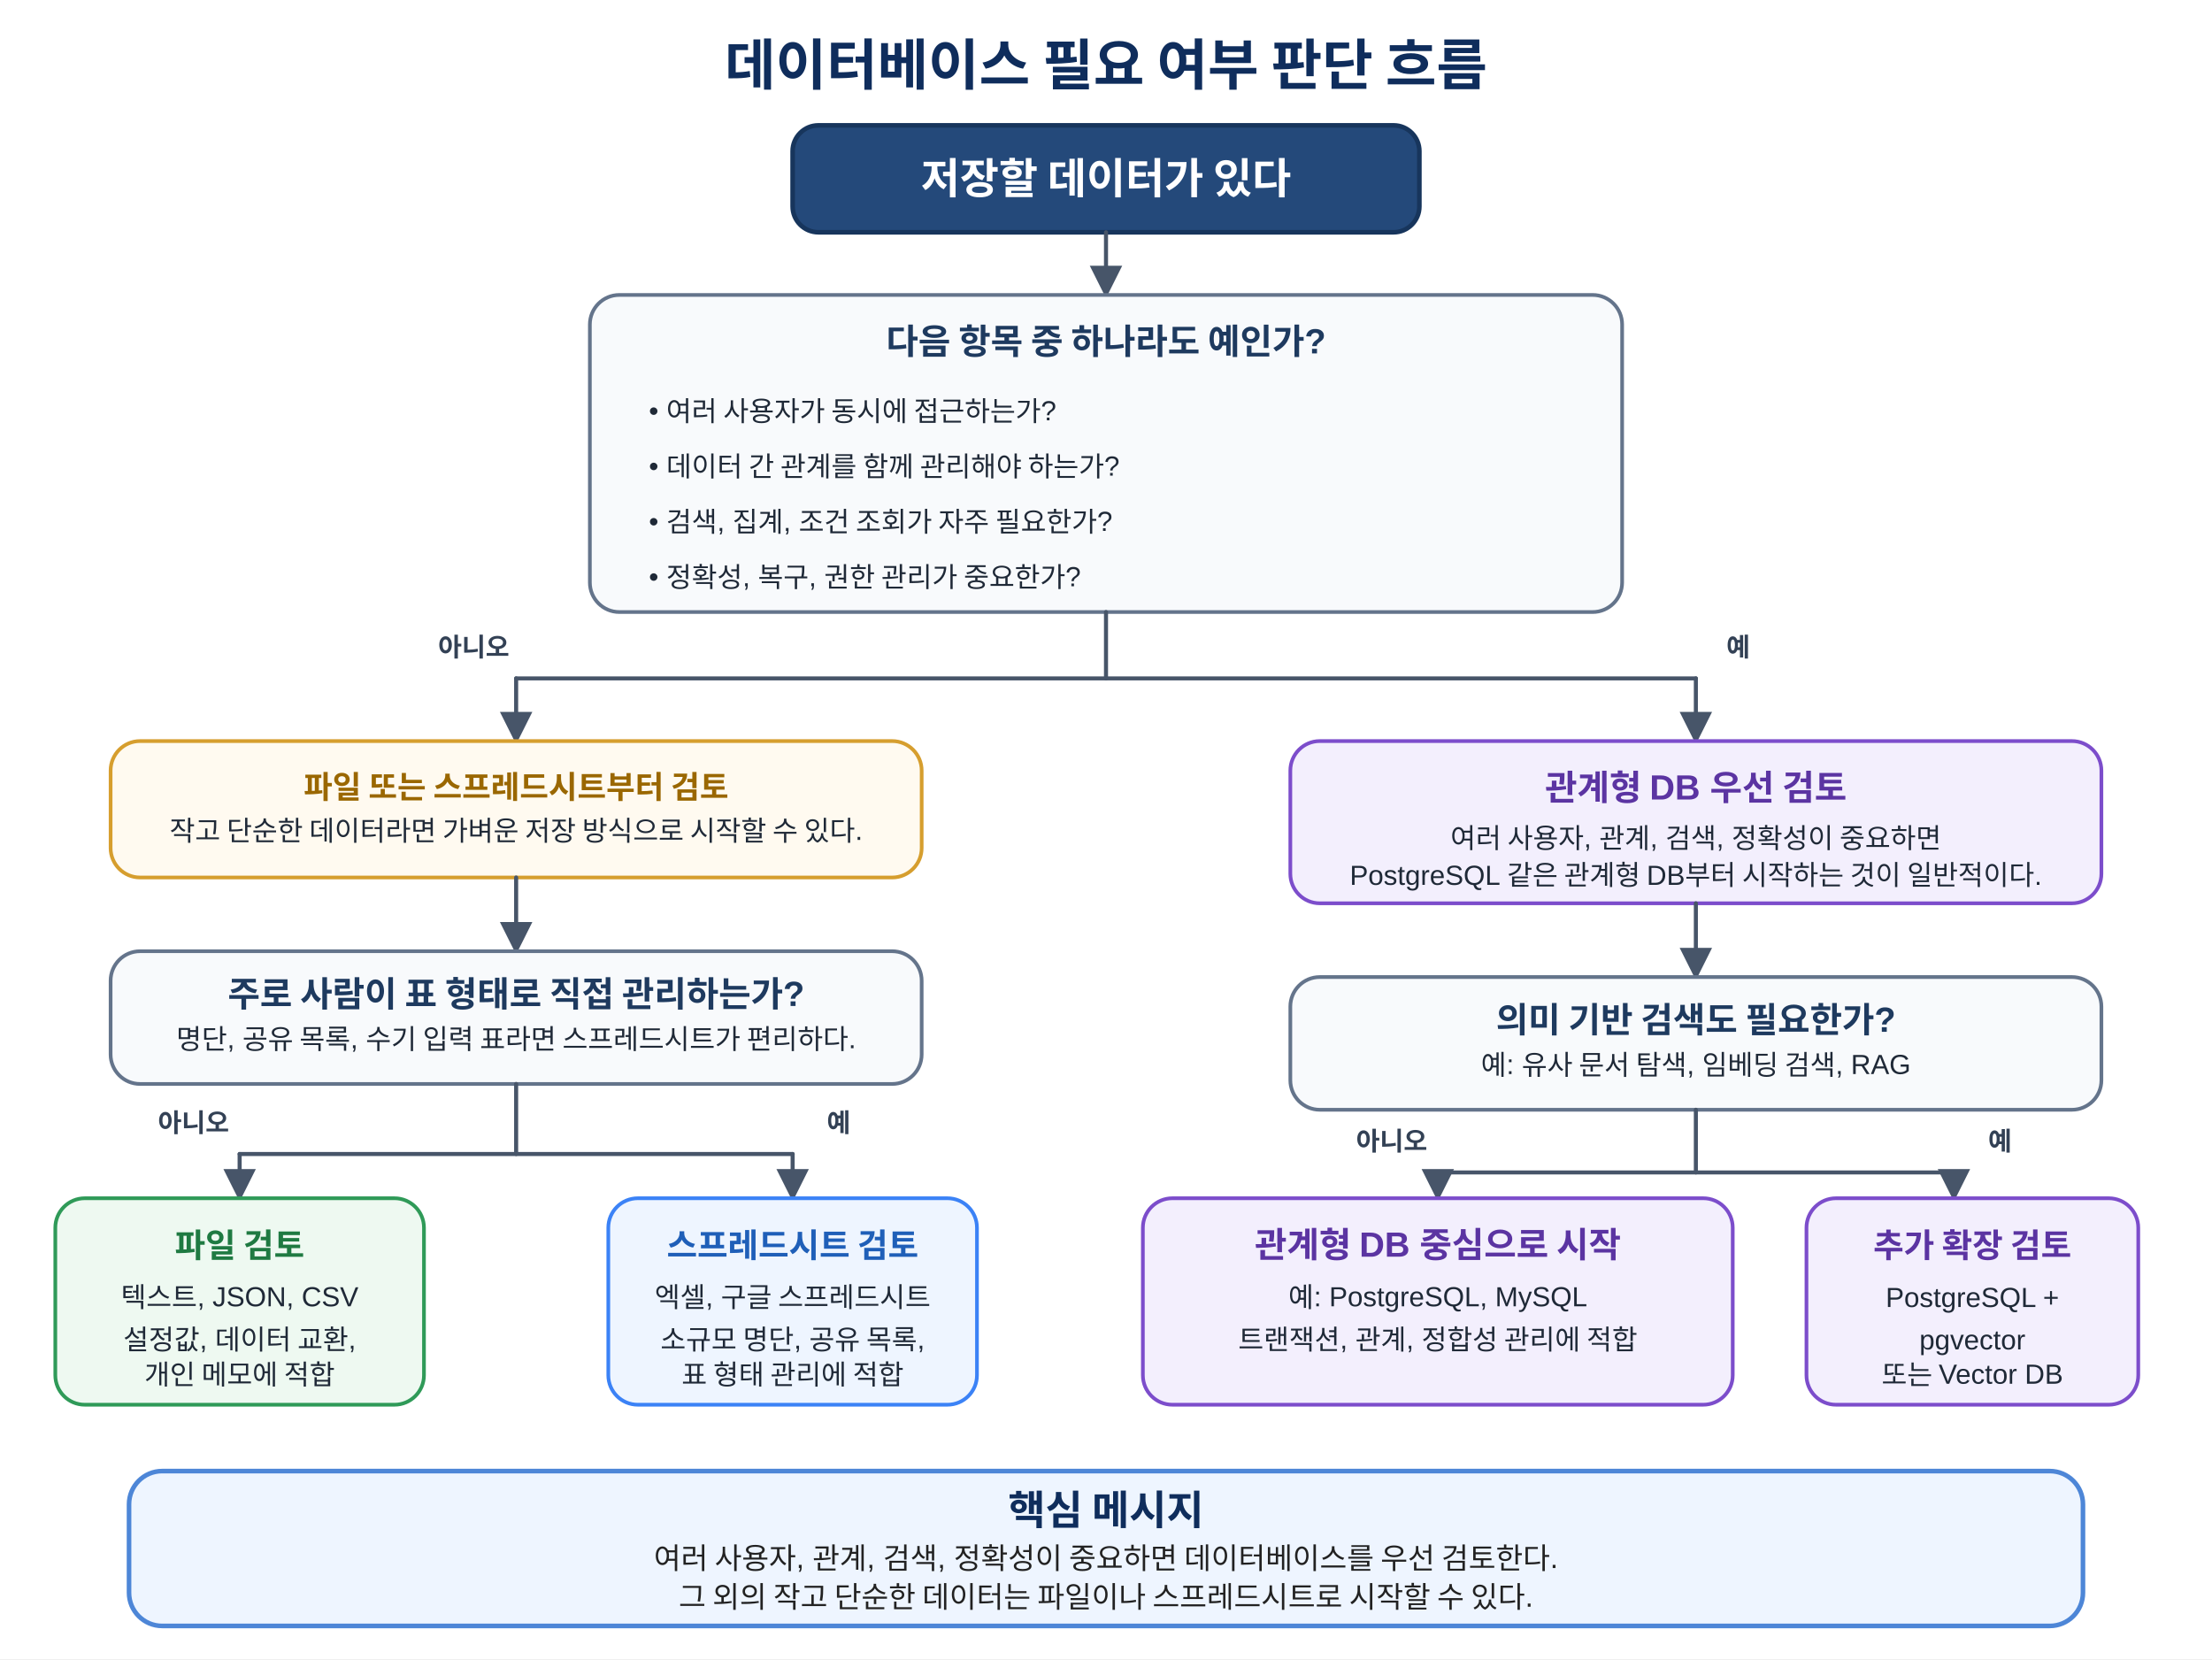
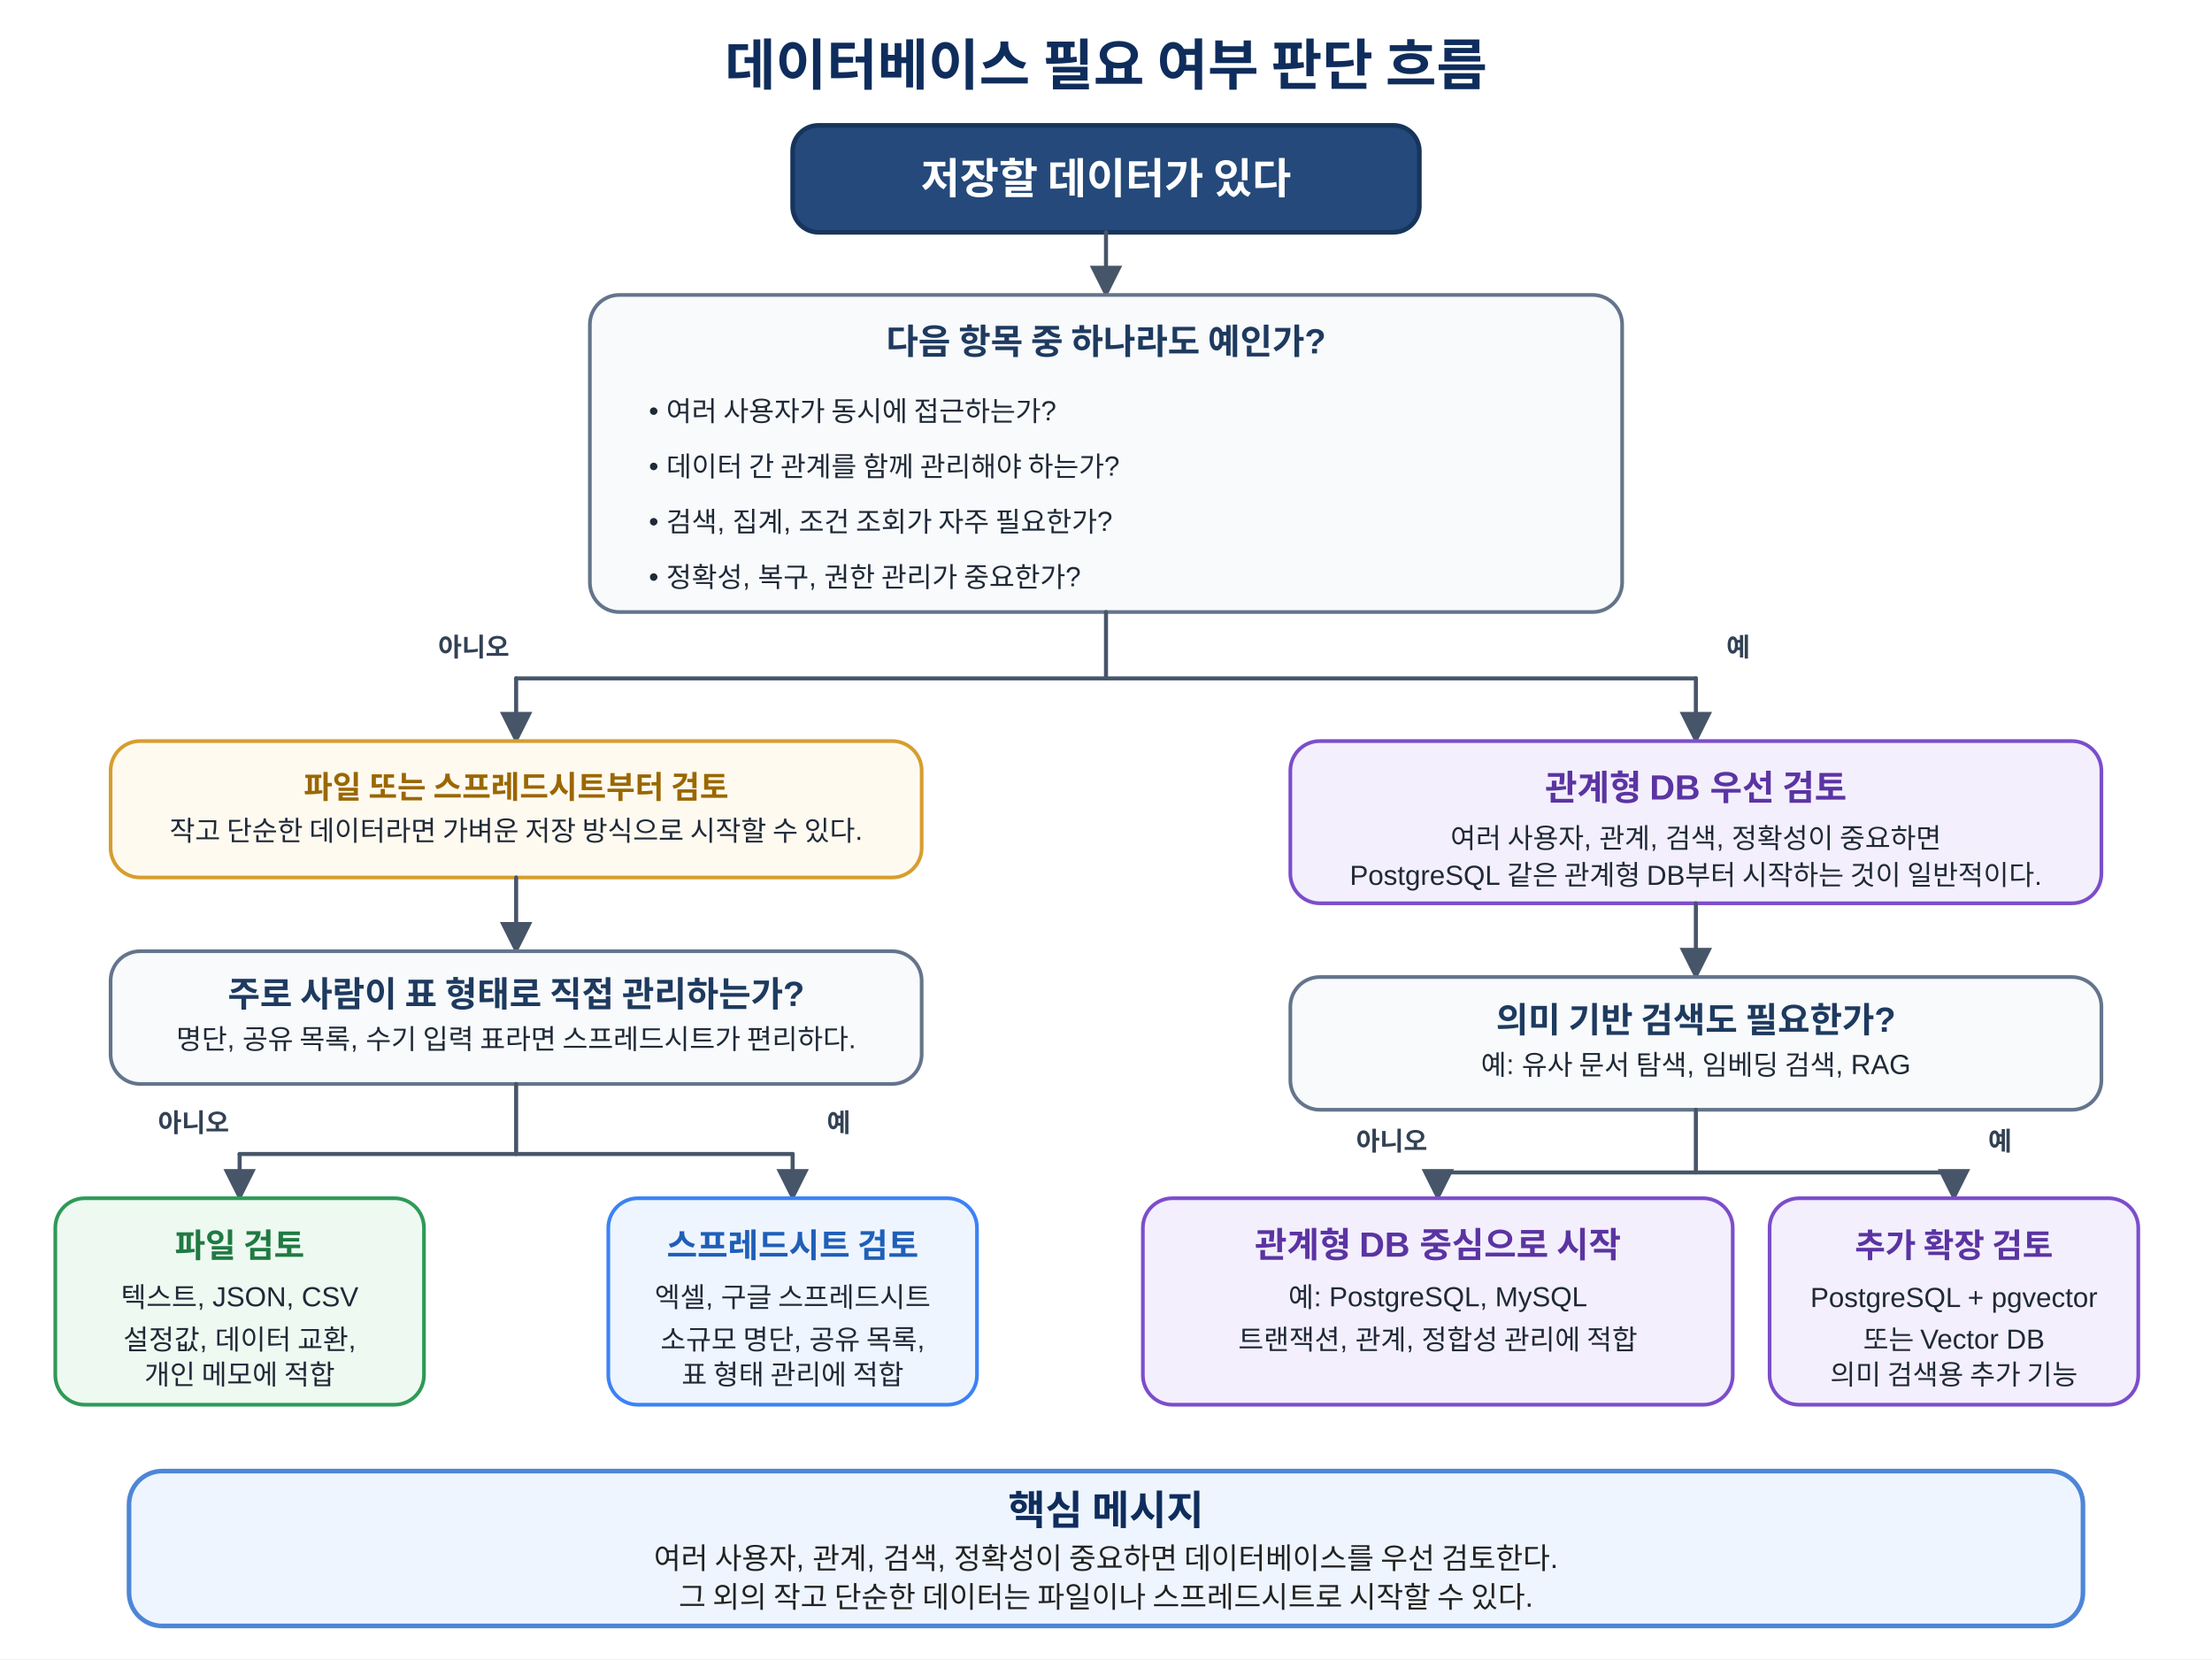
<svg xmlns="http://www.w3.org/2000/svg" width="1200" height="900" viewBox="0 0 1200 900" role="img" aria-labelledby="title desc">
  <defs>
    <marker id="arrow" viewBox="0 0 10 10" refX="9" refY="5" markerWidth="8" markerHeight="8" orient="auto">
      <path d="M 0 0 L 10 5 L 0 10 z" fill="#475569" />
    </marker>
    <style>
      text { font-family: "Malgun Gothic", "Apple SD Gothic Neo", "Noto Sans KR", Arial, sans-serif; fill: #1f2937; }
      .title { font-size: 30px; font-weight: 700; fill: #0f2d5c; }
      .main { fill: #24497a; stroke: #17355c; stroke-width: 2.5; }
      .main-text { font-size: 23px; font-weight: 700; fill: #ffffff; }
      .question { fill: #f8fafc; stroke: #64748b; stroke-width: 2; }
      .question-head { font-size: 19px; font-weight: 700; fill: #1e3a5f; }
      .question-body { font-size: 15px; }
      .db-box { fill: #f3effd; stroke: #7c4dcb; stroke-width: 2; }
      .db-head { font-size: 19px; font-weight: 700; fill: #5b34a2; }
      .db-text { font-size: 15px; }
      .sheet-box { fill: #eef5ff; stroke: #3b82f6; stroke-width: 2; }
      .sheet-head { font-size: 18px; font-weight: 700; fill: #1f5fb8; }
      .file-box { fill: #eef9f1; stroke: #2f9a58; stroke-width: 2; }
      .file-head { font-size: 18px; font-weight: 700; fill: #1f7a42; }
      .hint-box { fill: #fffaf0; stroke: #d69e2e; stroke-width: 2; }
      .hint-head { font-size: 17px; font-weight: 700; fill: #9a6700; }
      .label { font-size: 14px; font-weight: 700; fill: #334155; }
      .message-box { fill: #eef5ff; stroke: #4d86d7; stroke-width: 2.5; }
      .message-title { font-size: 22px; font-weight: 700; fill: #0f2d5c; }
      .message-text { font-size: 16px; fill: #222222; }
      .line { stroke: #475569; stroke-width: 2.2; fill: none; stroke-linecap: round; marker-end: url(#arrow); }
      .line-noarrow { stroke: #475569; stroke-width: 2.2; fill: none; stroke-linecap: round; }
    </style>
  </defs>
  <rect width="1200" height="900" fill="#ffffff" />
  <text x="600" y="46" text-anchor="middle" class="title">데이터베이스 필요 여부 판단 흐름</text>
  <rect x="430" y="68" width="340" height="58" rx="14" ry="14" class="main" />
  <text x="600" y="105" text-anchor="middle" class="main-text">저장할 데이터가 있다</text>
  <line x1="600" y1="126" x2="600" y2="160" class="line" />
  <rect x="320" y="160" width="560" height="172" rx="16" ry="16" class="question" />
  <text x="600" y="192" text-anchor="middle" class="question-head">다음 항목 중 하나라도 예인가?</text>
  <text x="352" y="228" class="question-body">• 여러 사용자가 동시에 접근하는가?</text>
  <text x="352" y="258" class="question-body">• 데이터 간 관계를 함께 관리해야 하는가?</text>
  <text x="352" y="288" class="question-body">• 검색, 집계, 조건 조회가 자주 필요한가?</text>
  <text x="352" y="318" class="question-body">• 정확성, 복구, 권한 관리가 중요한가?</text>
  <line x1="600" y1="332" x2="600" y2="368" class="line-noarrow" />
  <line x1="280" y1="368" x2="920" y2="368" class="line-noarrow" />
  <line x1="280" y1="368" x2="280" y2="402" class="line" />
  <line x1="920" y1="368" x2="920" y2="402" class="line" />
  <text x="257" y="356" text-anchor="middle" class="label">아니오</text>
  <text x="943" y="356" text-anchor="middle" class="label">예</text>
  <rect x="60" y="402" width="440" height="74" rx="16" ry="16" class="hint-box" />
  <text x="280" y="433" text-anchor="middle" class="hint-head">파일 또는 스프레드시트부터 검토</text>
  <text x="280" y="456" text-anchor="middle" class="question-body">작고 단순한 데이터라면 가벼운 저장 방식으로 시작할 수 있다.</text>
  <line x1="280" y1="476" x2="280" y2="516" class="line" />
  <rect x="60" y="516" width="440" height="72" rx="16" ry="16" class="question" />
  <text x="280" y="546" text-anchor="middle" class="question-head">주로 사람이 표 형태로 직접 관리하는가?</text>
  <text x="280" y="569" text-anchor="middle" class="question-body">명단, 공유 목록, 수기 입력 표라면 스프레드시트가 편리하다.</text>
  <line x1="280" y1="588" x2="280" y2="626" class="line-noarrow" />
  <line x1="130" y1="626" x2="430" y2="626" class="line-noarrow" />
  <line x1="130" y1="626" x2="130" y2="650" class="line" />
  <line x1="430" y1="626" x2="430" y2="650" class="line" />
  <text x="105" y="614" text-anchor="middle" class="label">아니오</text>
  <text x="455" y="614" text-anchor="middle" class="label">예</text>
  <rect x="30" y="650" width="200" height="112" rx="16" ry="16" class="file-box" />
  <text x="130" y="682" text-anchor="middle" class="file-head">파일 검토</text>
  <text x="130" y="709" text-anchor="middle" class="question-body">텍스트, JSON, CSV</text>
  <text x="130" y="732" text-anchor="middle" class="question-body">설정값, 데이터 교환,</text>
  <text x="130" y="751" text-anchor="middle" class="question-body">개인 메모에 적합</text>
  <rect x="330" y="650" width="200" height="112" rx="16" ry="16" class="sheet-box" />
  <text x="430" y="682" text-anchor="middle" class="sheet-head">스프레드시트 검토</text>
  <text x="430" y="709" text-anchor="middle" class="question-body">엑셀, 구글 스프레드시트</text>
  <text x="430" y="732" text-anchor="middle" class="question-body">소규모 명단, 공유 목록,</text>
  <text x="430" y="751" text-anchor="middle" class="question-body">표 형태 관리에 적합</text>
  <rect x="700" y="402" width="440" height="88" rx="16" ry="16" class="db-box" />
  <text x="920" y="434" text-anchor="middle" class="db-head">관계형 DB 우선 검토</text>
  <text x="920" y="460" text-anchor="middle" class="db-text">여러 사용자, 관계, 검색, 정확성이 중요하면</text>
  <text x="920" y="480" text-anchor="middle" class="db-text">PostgreSQL 같은 관계형 DB부터 시작하는 것이 일반적이다.</text>
  <line x1="920" y1="490" x2="920" y2="530" class="line" />
  <rect x="700" y="530" width="440" height="72" rx="16" ry="16" class="question" />
  <text x="920" y="560" text-anchor="middle" class="question-head">의미 기반 검색도 필요한가?</text>
  <text x="920" y="583" text-anchor="middle" class="question-body">예: 유사 문서 탐색, 임베딩 검색, RAG</text>
  <line x1="920" y1="602" x2="920" y2="636" class="line-noarrow" />
  <line x1="780" y1="636" x2="1060" y2="636" class="line-noarrow" />
  <line x1="780" y1="636" x2="780" y2="650" class="line" />
  <line x1="1060" y1="636" x2="1060" y2="650" class="line" />
  <text x="755" y="624" text-anchor="middle" class="label">아니오</text>
  <text x="1085" y="624" text-anchor="middle" class="label">예</text>
  <rect x="620" y="650" width="320" height="112" rx="16" ry="16" class="db-box" />
  <text x="780" y="682" text-anchor="middle" class="db-head">관계형 DB 중심으로 시작</text>
  <text x="780" y="709" text-anchor="middle" class="db-text">예: PostgreSQL, MySQL</text>
  <text x="780" y="732" text-anchor="middle" class="db-text">트랜잭션, 관계, 정합성 관리에 적합</text>
-   <rect x="980" y="650" width="180" height="112" rx="16" ry="16" class="db-box" />
-   <text x="1070" y="682" text-anchor="middle" class="db-head" style="font-size:18px;">추가 확장 검토</text>
-   <text x="1070" y="709" text-anchor="middle" class="db-text">PostgreSQL +</text>
-   <text x="1070" y="732" text-anchor="middle" class="db-text">pgvector</text>
-   <text x="1070" y="751" text-anchor="middle" class="db-text">또는 Vector DB</text>
+   <rect x="960" y="650" width="200" height="112" rx="16" ry="16" class="db-box" />
+   <text x="1060" y="682" text-anchor="middle" class="db-head" style="font-size:18px;">추가 확장 검토</text>
+   <text x="1060" y="709" text-anchor="middle" class="db-text">PostgreSQL + pgvector</text>
+   <text x="1060" y="732" text-anchor="middle" class="db-text">또는 Vector DB</text>
+   <text x="1060" y="751" text-anchor="middle" class="db-text">의미 검색용 추가 기능</text>
  <rect x="70" y="798" width="1060" height="84" rx="18" ry="18" class="message-box" />
  <text x="600" y="827" text-anchor="middle" class="message-title">핵심 메시지</text>
  <text x="600" y="851" text-anchor="middle" class="message-text">여러 사용자, 관계, 검색, 정확성이 중요하면 데이터베이스를 우선 검토한다.</text>
  <text x="600" y="872" text-anchor="middle" class="message-text">그 외의 작고 단순한 데이터는 파일이나 스프레드시트로 시작할 수 있다.</text>
</svg>
